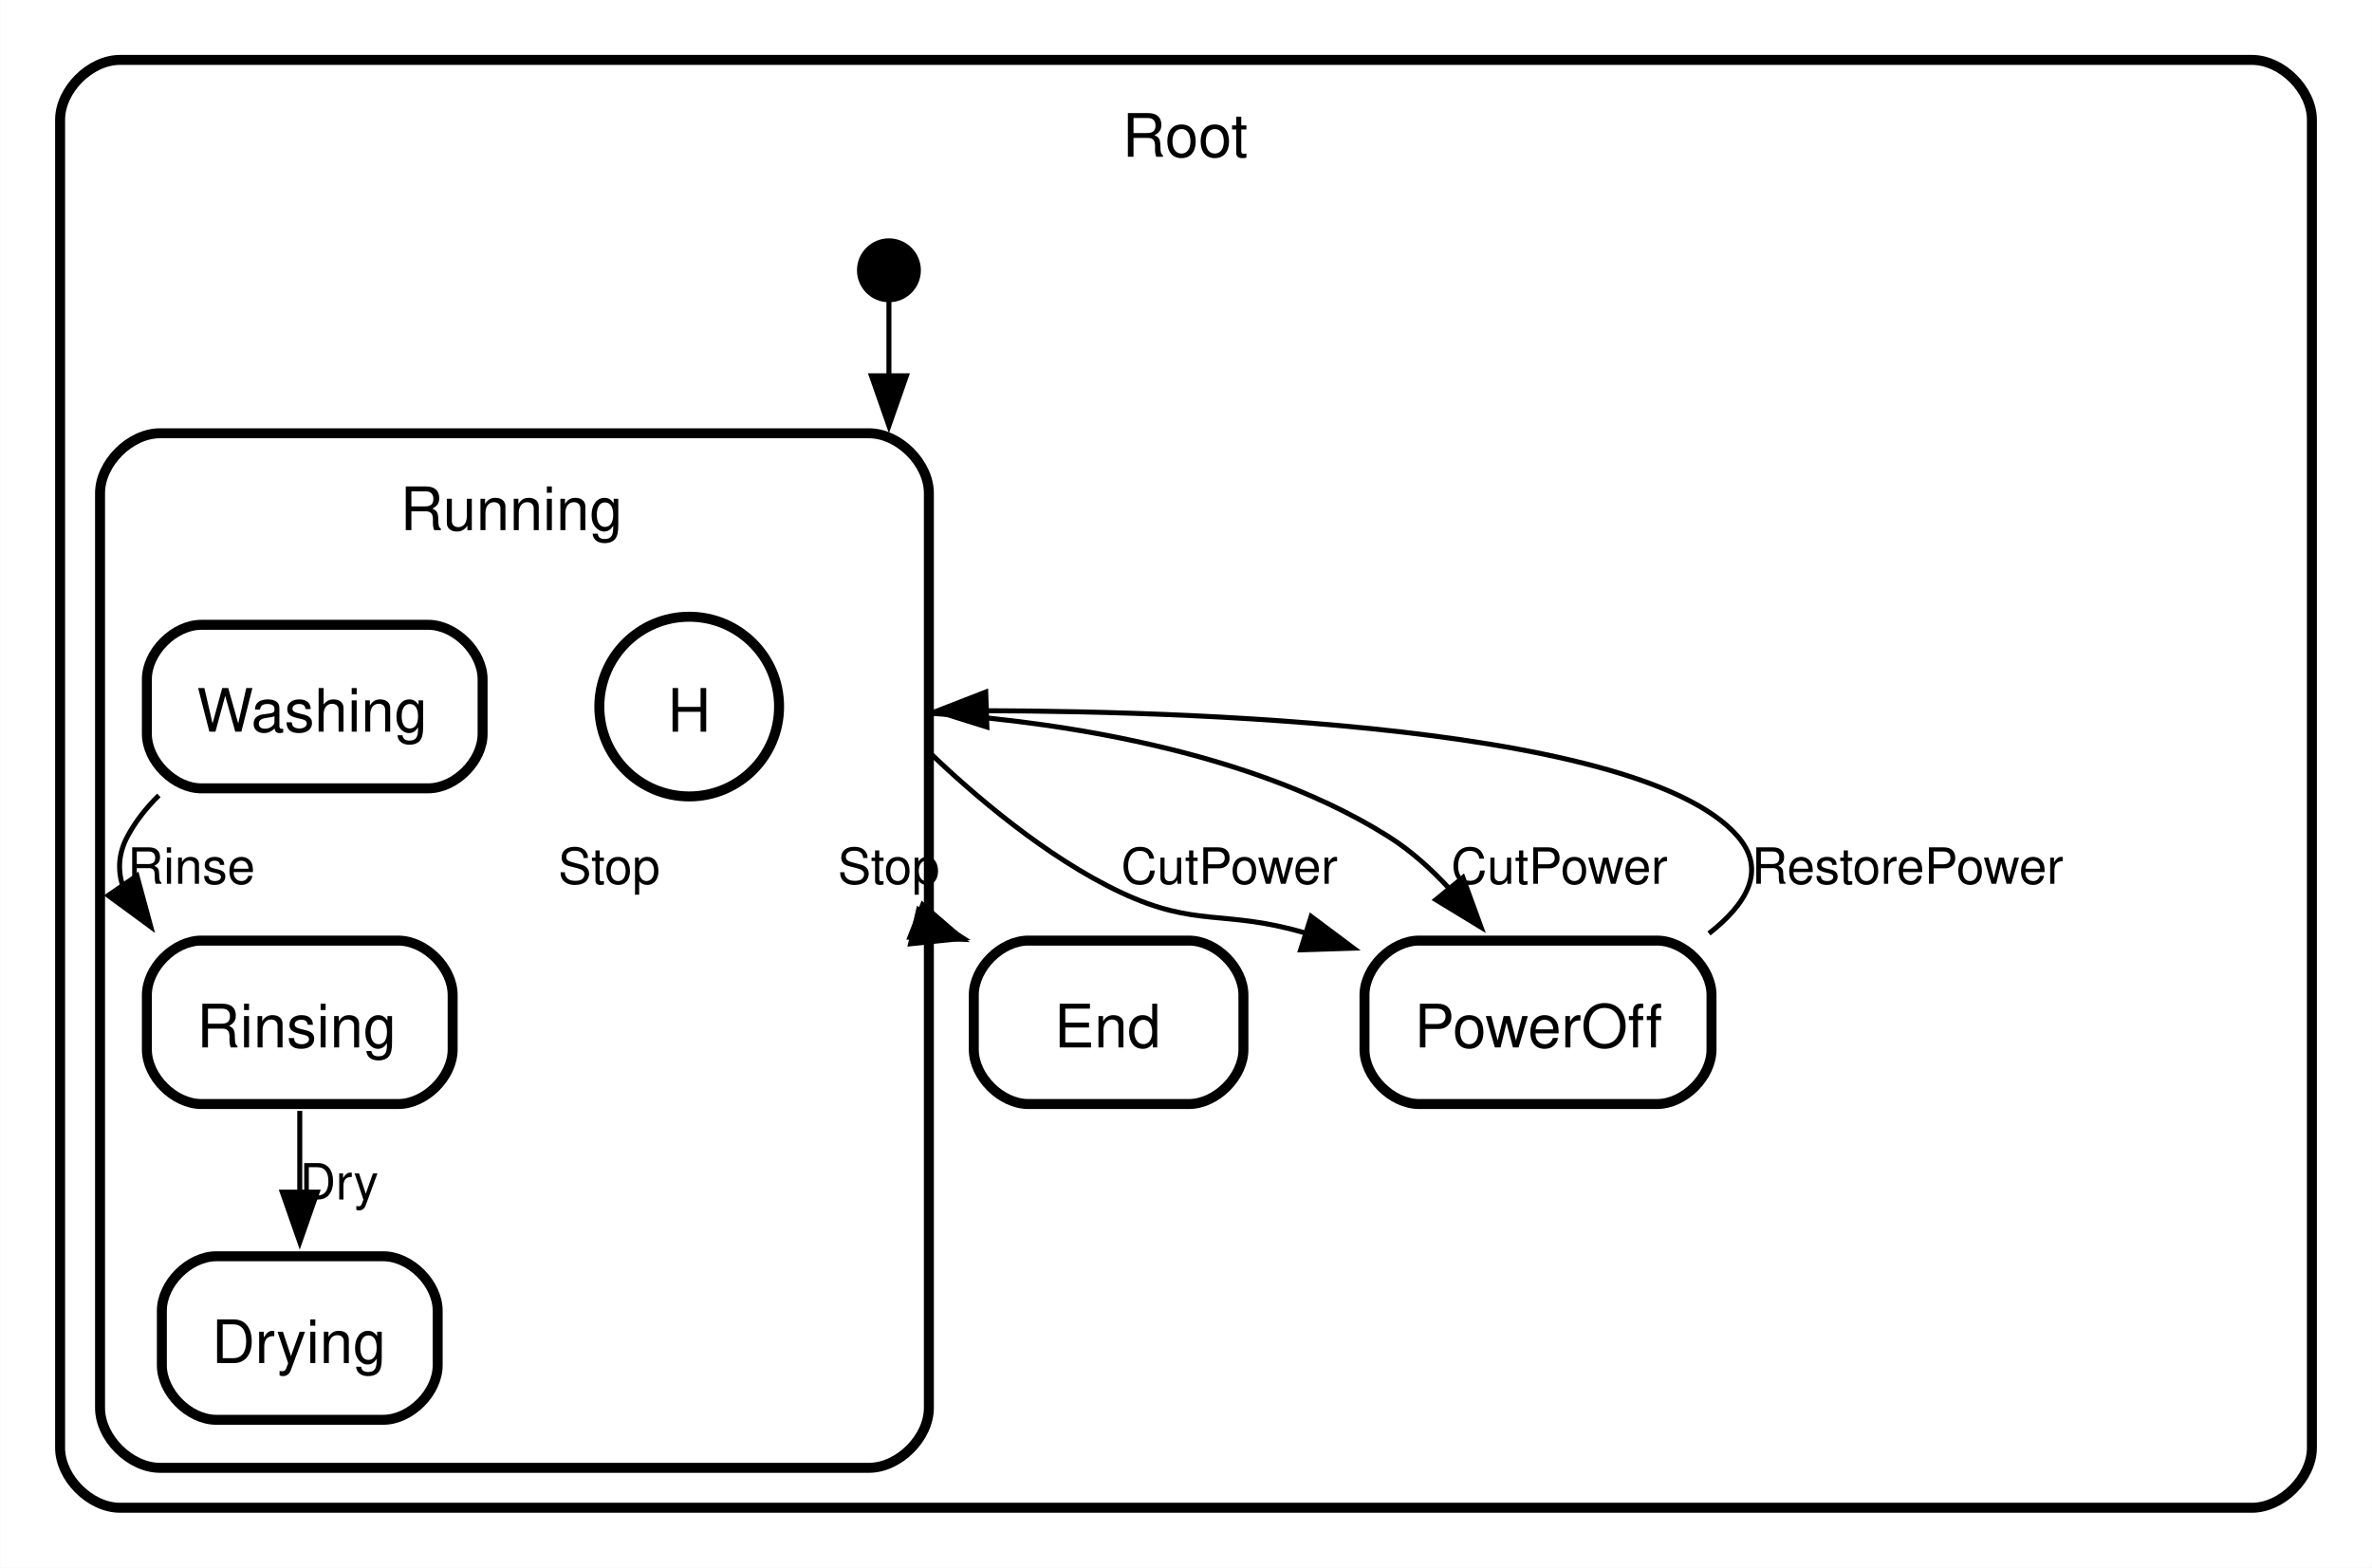
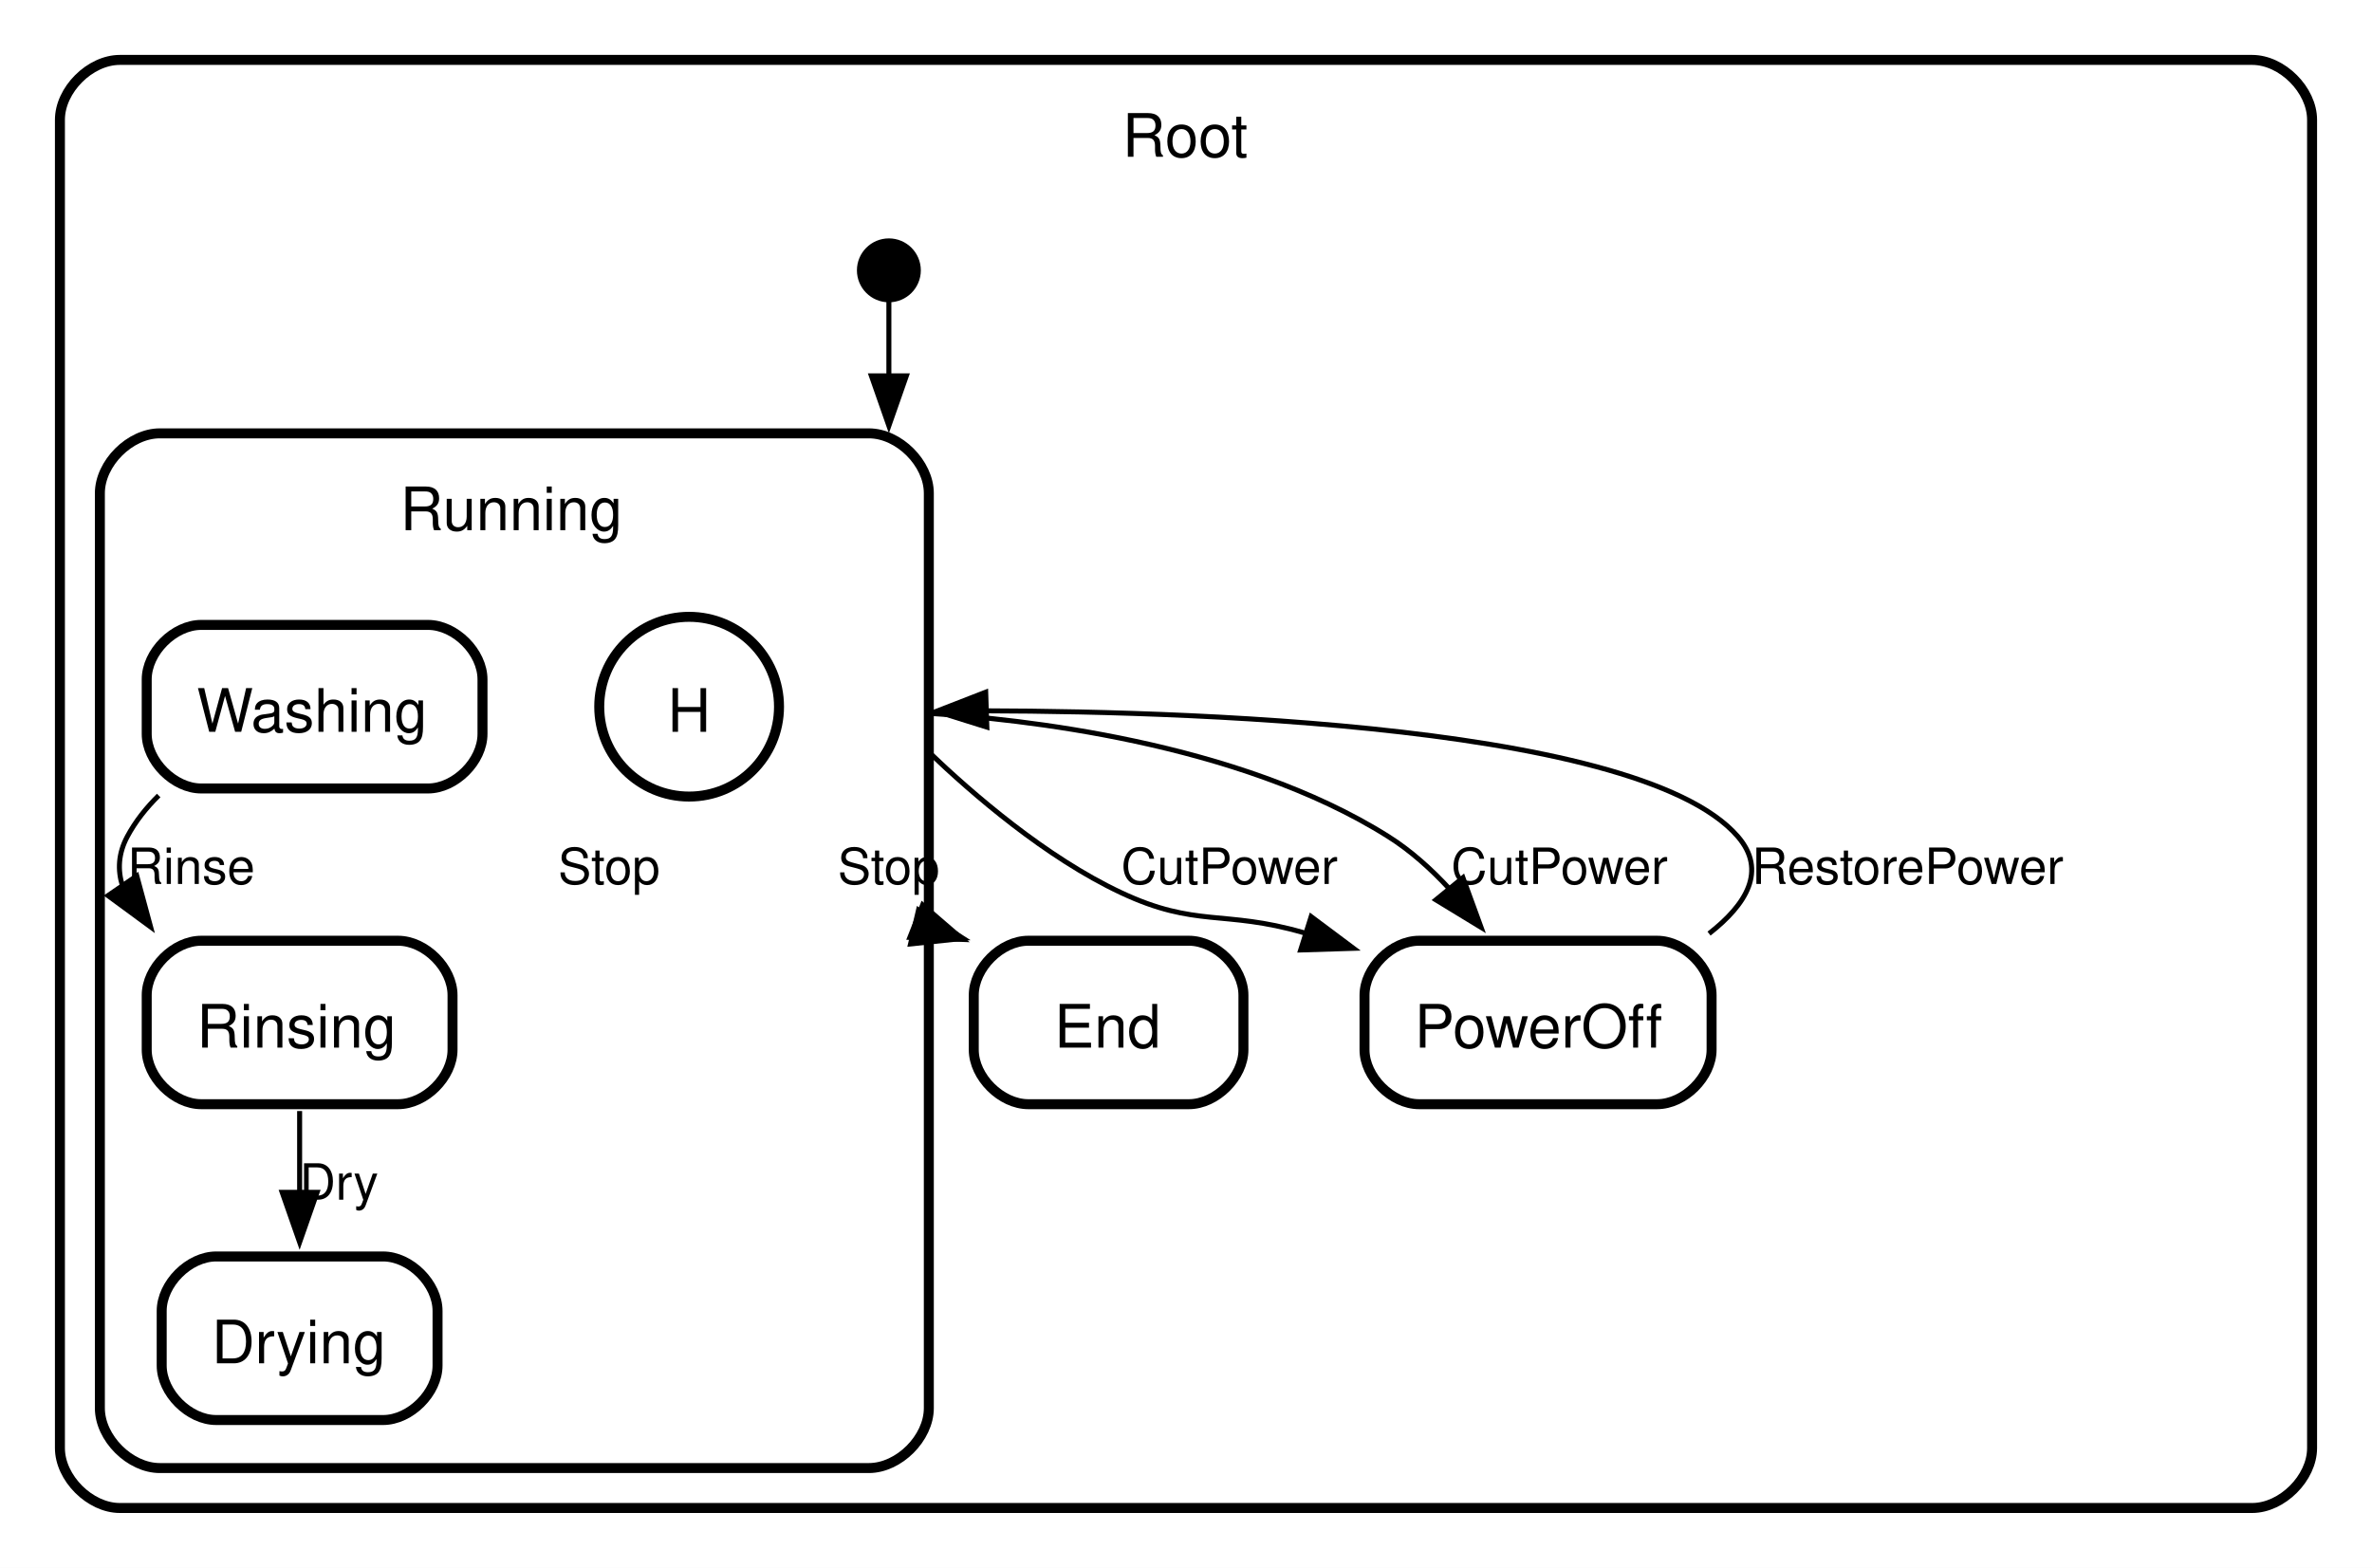
- <svg xmlns="http://www.w3.org/2000/svg" height="314pt" preserveAspectRatio="xMidYMid meet" viewBox="0.00 0.00 475.00 314.05" width="475pt">
+ <svg xmlns="http://www.w3.org/2000/svg" height="314pt" preserveAspectRatio="xMidYMid meet" viewBox="0.00 0.00 475.00 314.00" width="475pt">
  <g class="graph" id="graph0" transform="scale(1 1) rotate(0) translate(4 310.05)">
    <polygon fill="white" points="-4,4 -4,-310.05 471,-310.05 471,4 -4,4" stroke="none" />
    <g class="cluster state regular" id="clust1">
      <path d="M20,-8C20,-8 447,-8 447,-8 453,-8 459,-14 459,-20 459,-20 459,-286.05 459,-286.05 459,-292.05 453,-298.05 447,-298.05 447,-298.05 20,-298.05 20,-298.05 14,-298.05 8,-292.05 8,-286.05 8,-286.05 8,-20 8,-20 8,-14 14,-8 20,-8" fill="none" stroke="black" stroke-width="2" />
-       <text font-family="Helvetica,sans-Serif" font-size="12.00" text-anchor="start" x="220.75" y="-278.65">Root</text>
+       <text font-family="Helvetica,sans-Serif" font-size="12.00" xml:space="preserve" text-anchor="start" x="220.75" y="-278.65">Root</text>
    </g>
    <g class="cluster state regular" id="clust2">
      <path d="M28,-16C28,-16 170,-16 170,-16 176,-16 182,-22 182,-28 182,-28 182,-211.25 182,-211.25 182,-217.25 176,-223.25 170,-223.25 170,-223.25 28,-223.25 28,-223.25 22,-223.25 16,-217.25 16,-211.25 16,-211.25 16,-28 16,-28 16,-22 22,-16 28,-16" fill="none" stroke="black" stroke-width="2" />
-       <text font-family="Helvetica,sans-Serif" font-size="12.00" text-anchor="start" x="76.12" y="-203.85">Running</text>
+       <text font-family="Helvetica,sans-Serif" font-size="12.00" xml:space="preserve" text-anchor="start" x="76.12" y="-203.85">Running</text>
    </g>
    <g class="node state initial" id="node2">
      <ellipse cx="174" cy="-255.9" fill="black" rx="5.4" ry="5.4" stroke="black" stroke-width="2" />
    </g>
    <g class="edge transition" id="edge1">
      <path d="M174,-249.81C174,-246.16 174,-240.78 174,-234.5" fill="none" stroke="black" />
      <polygon fill="black" points="177.5,-234.76 174,-224.76 170.5,-234.76 177.5,-234.76" stroke="black" />
-       <text font-family="Helvetica,sans-Serif" font-size="10.00" text-anchor="start" x="174" y="-233">    </text>
+       <text font-family="Helvetica,sans-Serif" font-size="10.00" xml:space="preserve" text-anchor="start" x="174" y="-233">    </text>
    </g>
    <g class="node state regular" id="node8">
      <polygon fill="#ffffff" fill-opacity="0.004" points="246,-123.25 190,-123.25 190,-87.25 246,-87.25 246,-123.25" stroke="none" stroke-width="2" />
-       <text font-family="Helvetica,sans-Serif" font-size="12.00" text-anchor="start" x="207.12" y="-100.22">End</text>
+       <text font-family="Helvetica,sans-Serif" font-size="12.00" xml:space="preserve" text-anchor="start" x="207.12" y="-100.22">End</text>
      <path d="M201.92,-88.88C201.92,-88.88 234.08,-88.88 234.08,-88.88 239.54,-88.88 245,-94.33 245,-99.79 245,-99.79 245,-110.71 245,-110.71 245,-116.17 239.54,-121.62 234.08,-121.62 234.08,-121.62 201.92,-121.62 201.92,-121.62 196.46,-121.62 191,-116.17 191,-110.71 191,-110.71 191,-99.79 191,-99.79 191,-94.33 196.46,-88.88 201.92,-88.88" fill="none" stroke="black" stroke-width="2" />
    </g>
    <g class="edge transition" id="edge4">
      <path d="M182,-123.71C184.09,-123.22 186.18,-122.73 188.26,-122.24" fill="none" stroke="black" />
      <polygon fill="black" points="179.94,-127.79 188.88,-122.09 178.34,-120.98 179.94,-127.79" stroke="black" />
-       <text font-family="Helvetica,sans-Serif" font-size="10.00" text-anchor="start" x="107.75" y="-133">Stop   </text>
+       <text font-family="Helvetica,sans-Serif" font-size="10.00" xml:space="preserve" text-anchor="start" x="107.75" y="-133">Stop   </text>
    </g>
    <g class="edge transition" id="edge6">
      <path d="M182,-124.55C184.05,-123.74 186.1,-122.94 188.14,-122.13" fill="none" stroke="black" />
      <polygon fill="black" points="180.76,-128.8 188.78,-121.88 178.2,-122.29 180.76,-128.8" stroke="black" />
-       <text font-family="Helvetica,sans-Serif" font-size="10.00" text-anchor="start" x="163.75" y="-133">Stop   </text>
+       <text font-family="Helvetica,sans-Serif" font-size="10.00" xml:space="preserve" text-anchor="start" x="163.75" y="-133">Stop   </text>
    </g>
    <g class="node state regular" id="node9">
      <polygon fill="#ffffff" fill-opacity="0.004" points="339.75,-123.25 268.25,-123.25 268.25,-87.25 339.75,-87.25 339.75,-123.25" stroke="none" stroke-width="2" />
-       <text font-family="Helvetica,sans-Serif" font-size="12.00" text-anchor="start" x="279.25" y="-100.22">PowerOff</text>
+       <text font-family="Helvetica,sans-Serif" font-size="12.00" xml:space="preserve" text-anchor="start" x="279.25" y="-100.22">PowerOff</text>
      <path d="M280.17,-88.88C280.17,-88.88 327.83,-88.88 327.83,-88.88 333.29,-88.88 338.75,-94.33 338.75,-99.79 338.75,-99.79 338.75,-110.71 338.75,-110.71 338.75,-116.17 333.29,-121.62 327.83,-121.62 327.83,-121.62 280.17,-121.62 280.17,-121.62 274.71,-121.62 269.25,-116.17 269.25,-110.71 269.25,-110.71 269.25,-99.79 269.25,-99.79 269.25,-94.33 274.71,-88.88 280.17,-88.88" fill="none" stroke="black" stroke-width="2" />
    </g>
    <g class="edge transition" id="edge5">
      <path d="M182,-159.41C190.71,-151.07 205.41,-138.33 220.5,-131.25 235.53,-124.19 241.05,-127.86 257,-123.25 257.23,-123.18 257.47,-123.11 257.7,-123.05" fill="none" stroke="black" />
      <polygon fill="black" points="258.56,-126.45 267.05,-120.1 256.46,-119.77 258.56,-126.45" stroke="black" />
-       <text font-family="Helvetica,sans-Serif" font-size="10.00" text-anchor="start" x="220.5" y="-133">CutPower   </text>
+       <text font-family="Helvetica,sans-Serif" font-size="10.00" xml:space="preserve" text-anchor="start" x="220.5" y="-133">CutPower   </text>
    </g>
    <g class="edge transition" id="edge7">
      <path d="M182,-167.17C199.85,-166.09 243.77,-161.55 274,-142.5 278.48,-139.68 282.61,-135.97 286.28,-131.99" fill="none" stroke="black" />
      <polygon fill="black" points="288.96,-134.25 292.59,-124.3 283.54,-129.81 288.96,-134.25" stroke="black" />
-       <text font-family="Helvetica,sans-Serif" font-size="10.00" text-anchor="start" x="286.59" y="-133">CutPower   </text>
+       <text font-family="Helvetica,sans-Serif" font-size="10.00" xml:space="preserve" text-anchor="start" x="286.59" y="-133">CutPower   </text>
    </g>
    <g class="node state history" id="node4">
      <ellipse cx="134" cy="-168.5" fill="#ffffff" fill-opacity="0.004" rx="18" ry="18" stroke="black" stroke-width="2" />
-       <text font-family="Helvetica,sans-Serif" font-size="12.00" text-anchor="middle" x="134" y="-163.47">H</text>
+       <text font-family="Helvetica,sans-Serif" font-size="12.00" xml:space="preserve" text-anchor="middle" x="134" y="-163.47">H</text>
    </g>
    <g class="node state regular" id="node5">
      <polygon fill="#ffffff" fill-opacity="0.004" points="93.62,-186.5 24.38,-186.5 24.38,-150.5 93.62,-150.5 93.62,-186.5" stroke="none" stroke-width="2" />
-       <text font-family="Helvetica,sans-Serif" font-size="12.00" text-anchor="start" x="35.38" y="-163.47">Washing</text>
+       <text font-family="Helvetica,sans-Serif" font-size="12.00" xml:space="preserve" text-anchor="start" x="35.38" y="-163.47">Washing</text>
      <path d="M36.29,-152.12C36.29,-152.12 81.71,-152.12 81.71,-152.12 87.17,-152.12 92.62,-157.58 92.62,-163.04 92.62,-163.04 92.62,-173.96 92.62,-173.96 92.62,-179.42 87.17,-184.88 81.71,-184.88 81.71,-184.88 36.29,-184.88 36.29,-184.88 30.83,-184.88 25.38,-179.42 25.38,-173.96 25.38,-173.96 25.38,-163.04 25.38,-163.04 25.38,-157.58 30.83,-152.12 36.29,-152.12" fill="none" stroke="black" stroke-width="2" />
    </g>
    <g class="node state regular" id="node6">
      <polygon fill="#ffffff" fill-opacity="0.004" points="87.62,-123.25 24.38,-123.25 24.38,-87.25 87.62,-87.25 87.62,-123.25" stroke="none" stroke-width="2" />
-       <text font-family="Helvetica,sans-Serif" font-size="12.00" text-anchor="start" x="35.38" y="-100.22">Rinsing</text>
+       <text font-family="Helvetica,sans-Serif" font-size="12.00" xml:space="preserve" text-anchor="start" x="35.38" y="-100.22">Rinsing</text>
      <path d="M36.29,-88.88C36.29,-88.88 75.71,-88.88 75.71,-88.88 81.17,-88.88 86.62,-94.33 86.62,-99.79 86.62,-99.79 86.62,-110.71 86.62,-110.71 86.62,-116.17 81.17,-121.62 75.71,-121.62 75.71,-121.62 36.29,-121.62 36.29,-121.62 30.83,-121.62 25.38,-116.17 25.38,-110.71 25.38,-110.71 25.38,-99.79 25.38,-99.79 25.38,-94.33 30.83,-88.88 36.29,-88.88" fill="none" stroke="black" stroke-width="2" />
    </g>
    <g class="edge transition" id="edge2">
      <path d="M27.78,-150.71C25.3,-148.27 23.12,-145.54 21.5,-142.5 19.67,-139.09 19.53,-135.76 20.53,-132.6" fill="none" stroke="black" />
      <polygon fill="black" points="23.39,-134.62 26.16,-124.39 17.62,-130.66 23.39,-134.62" stroke="black" />
-       <text font-family="Helvetica,sans-Serif" font-size="10.00" text-anchor="start" x="21.5" y="-133">Rinse   </text>
+       <text font-family="Helvetica,sans-Serif" font-size="10.00" xml:space="preserve" text-anchor="start" x="21.5" y="-133">Rinse   </text>
    </g>
    <g class="node state regular" id="node7">
      <polygon fill="#ffffff" fill-opacity="0.004" points="84.62,-60 27.38,-60 27.38,-24 84.62,-24 84.62,-60" stroke="none" stroke-width="2" />
-       <text font-family="Helvetica,sans-Serif" font-size="12.00" text-anchor="start" x="38.38" y="-36.98">Drying</text>
+       <text font-family="Helvetica,sans-Serif" font-size="12.00" xml:space="preserve" text-anchor="start" x="38.38" y="-36.98">Drying</text>
      <path d="M39.29,-25.62C39.29,-25.62 72.71,-25.62 72.71,-25.62 78.17,-25.62 83.62,-31.08 83.62,-36.54 83.62,-36.54 83.62,-47.46 83.62,-47.46 83.62,-52.92 78.17,-58.38 72.71,-58.38 72.71,-58.38 39.29,-58.38 39.29,-58.38 33.83,-58.38 28.38,-52.92 28.38,-47.46 28.38,-47.46 28.38,-36.54 28.38,-36.54 28.38,-31.08 33.83,-25.62 39.29,-25.62" fill="none" stroke="black" stroke-width="2" />
    </g>
    <g class="edge transition" id="edge3">
      <path d="M56,-87.51C56,-82.38 56,-76.59 56,-70.92" fill="none" stroke="black" />
      <polygon fill="black" points="59.5,-71.23 56,-61.23 52.5,-71.23 59.5,-71.23" stroke="black" />
-       <text font-family="Helvetica,sans-Serif" font-size="10.00" text-anchor="start" x="56" y="-69.75">Dry   </text>
+       <text font-family="Helvetica,sans-Serif" font-size="10.00" xml:space="preserve" text-anchor="start" x="56" y="-69.75">Dry   </text>
    </g>
    <g class="edge transition" id="edge8">
      <path d="M338.24,-123.05C345.73,-128.89 349.88,-135.69 344,-142.5 323.46,-166.28 221.63,-167.85 186.19,-167.66" fill="none" stroke="black" />
      <polygon fill="black" points="193.62,-164.41 183.51,-167.57 193.39,-171.41 193.62,-164.41" stroke="black" />
-       <text font-family="Helvetica,sans-Serif" font-size="10.00" text-anchor="start" x="346.78" y="-133">RestorePower   </text>
+       <text font-family="Helvetica,sans-Serif" font-size="10.00" xml:space="preserve" text-anchor="start" x="346.78" y="-133">RestorePower   </text>
    </g>
  </g>
</svg>
